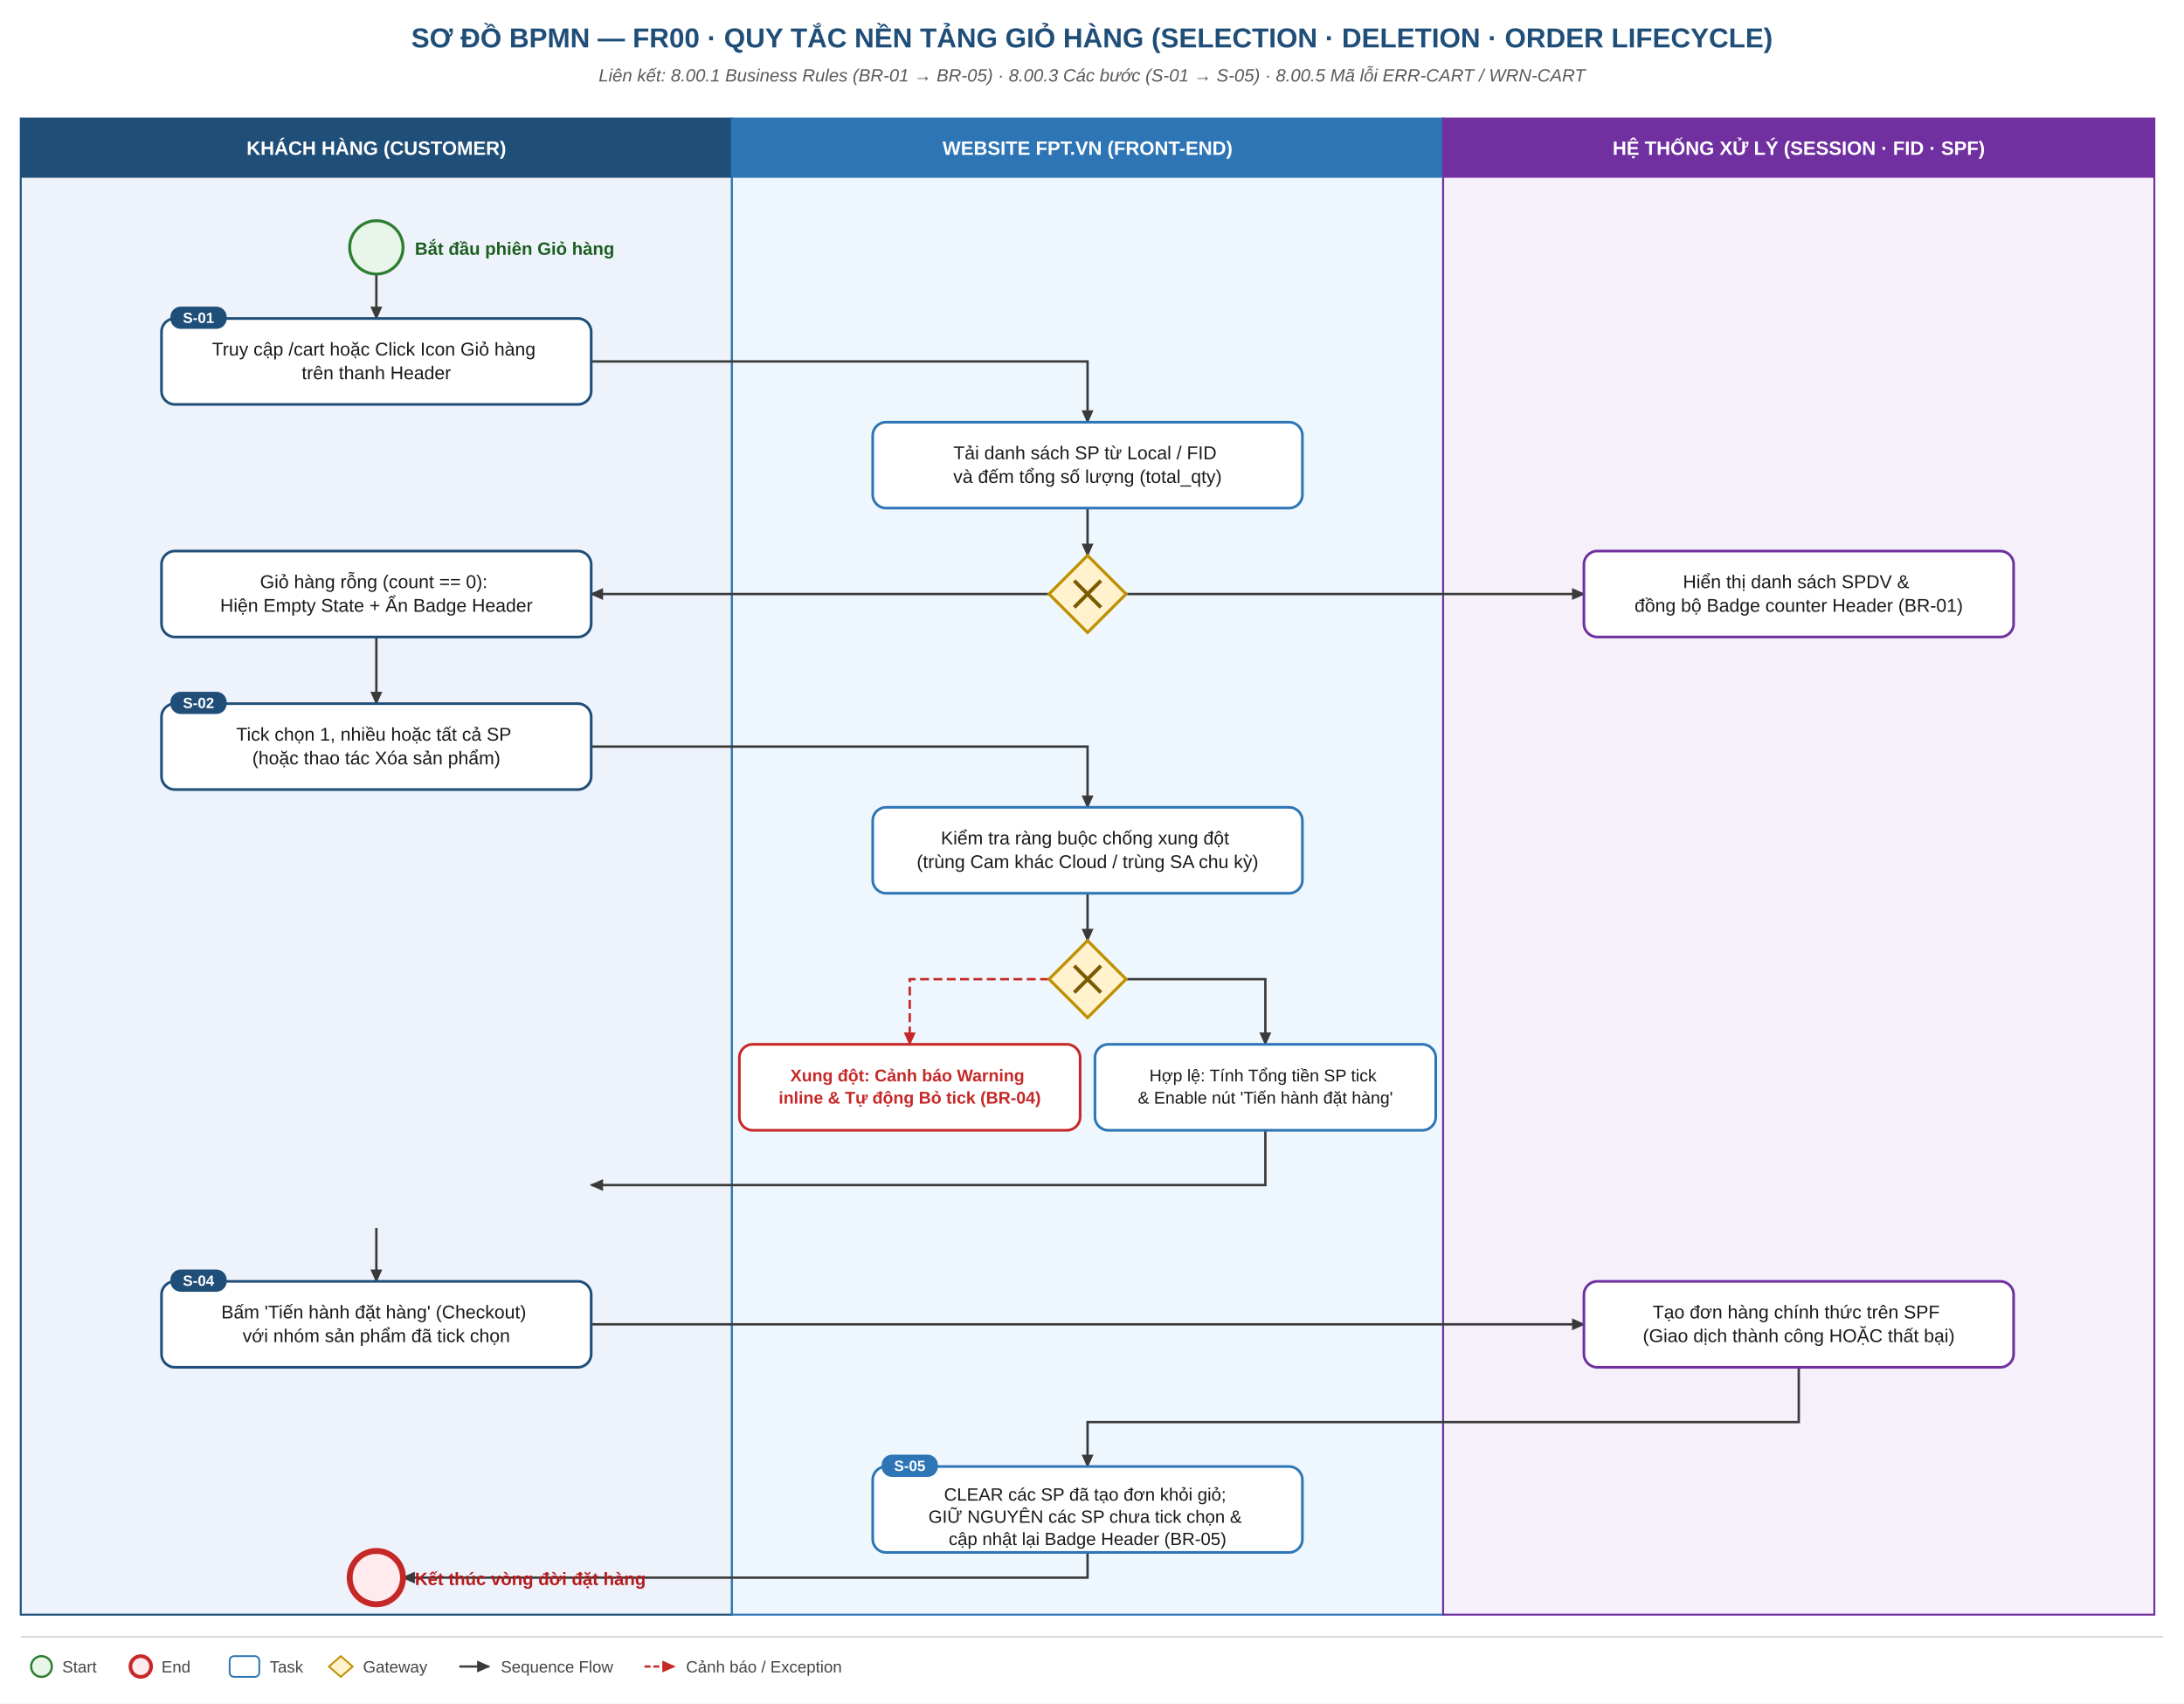
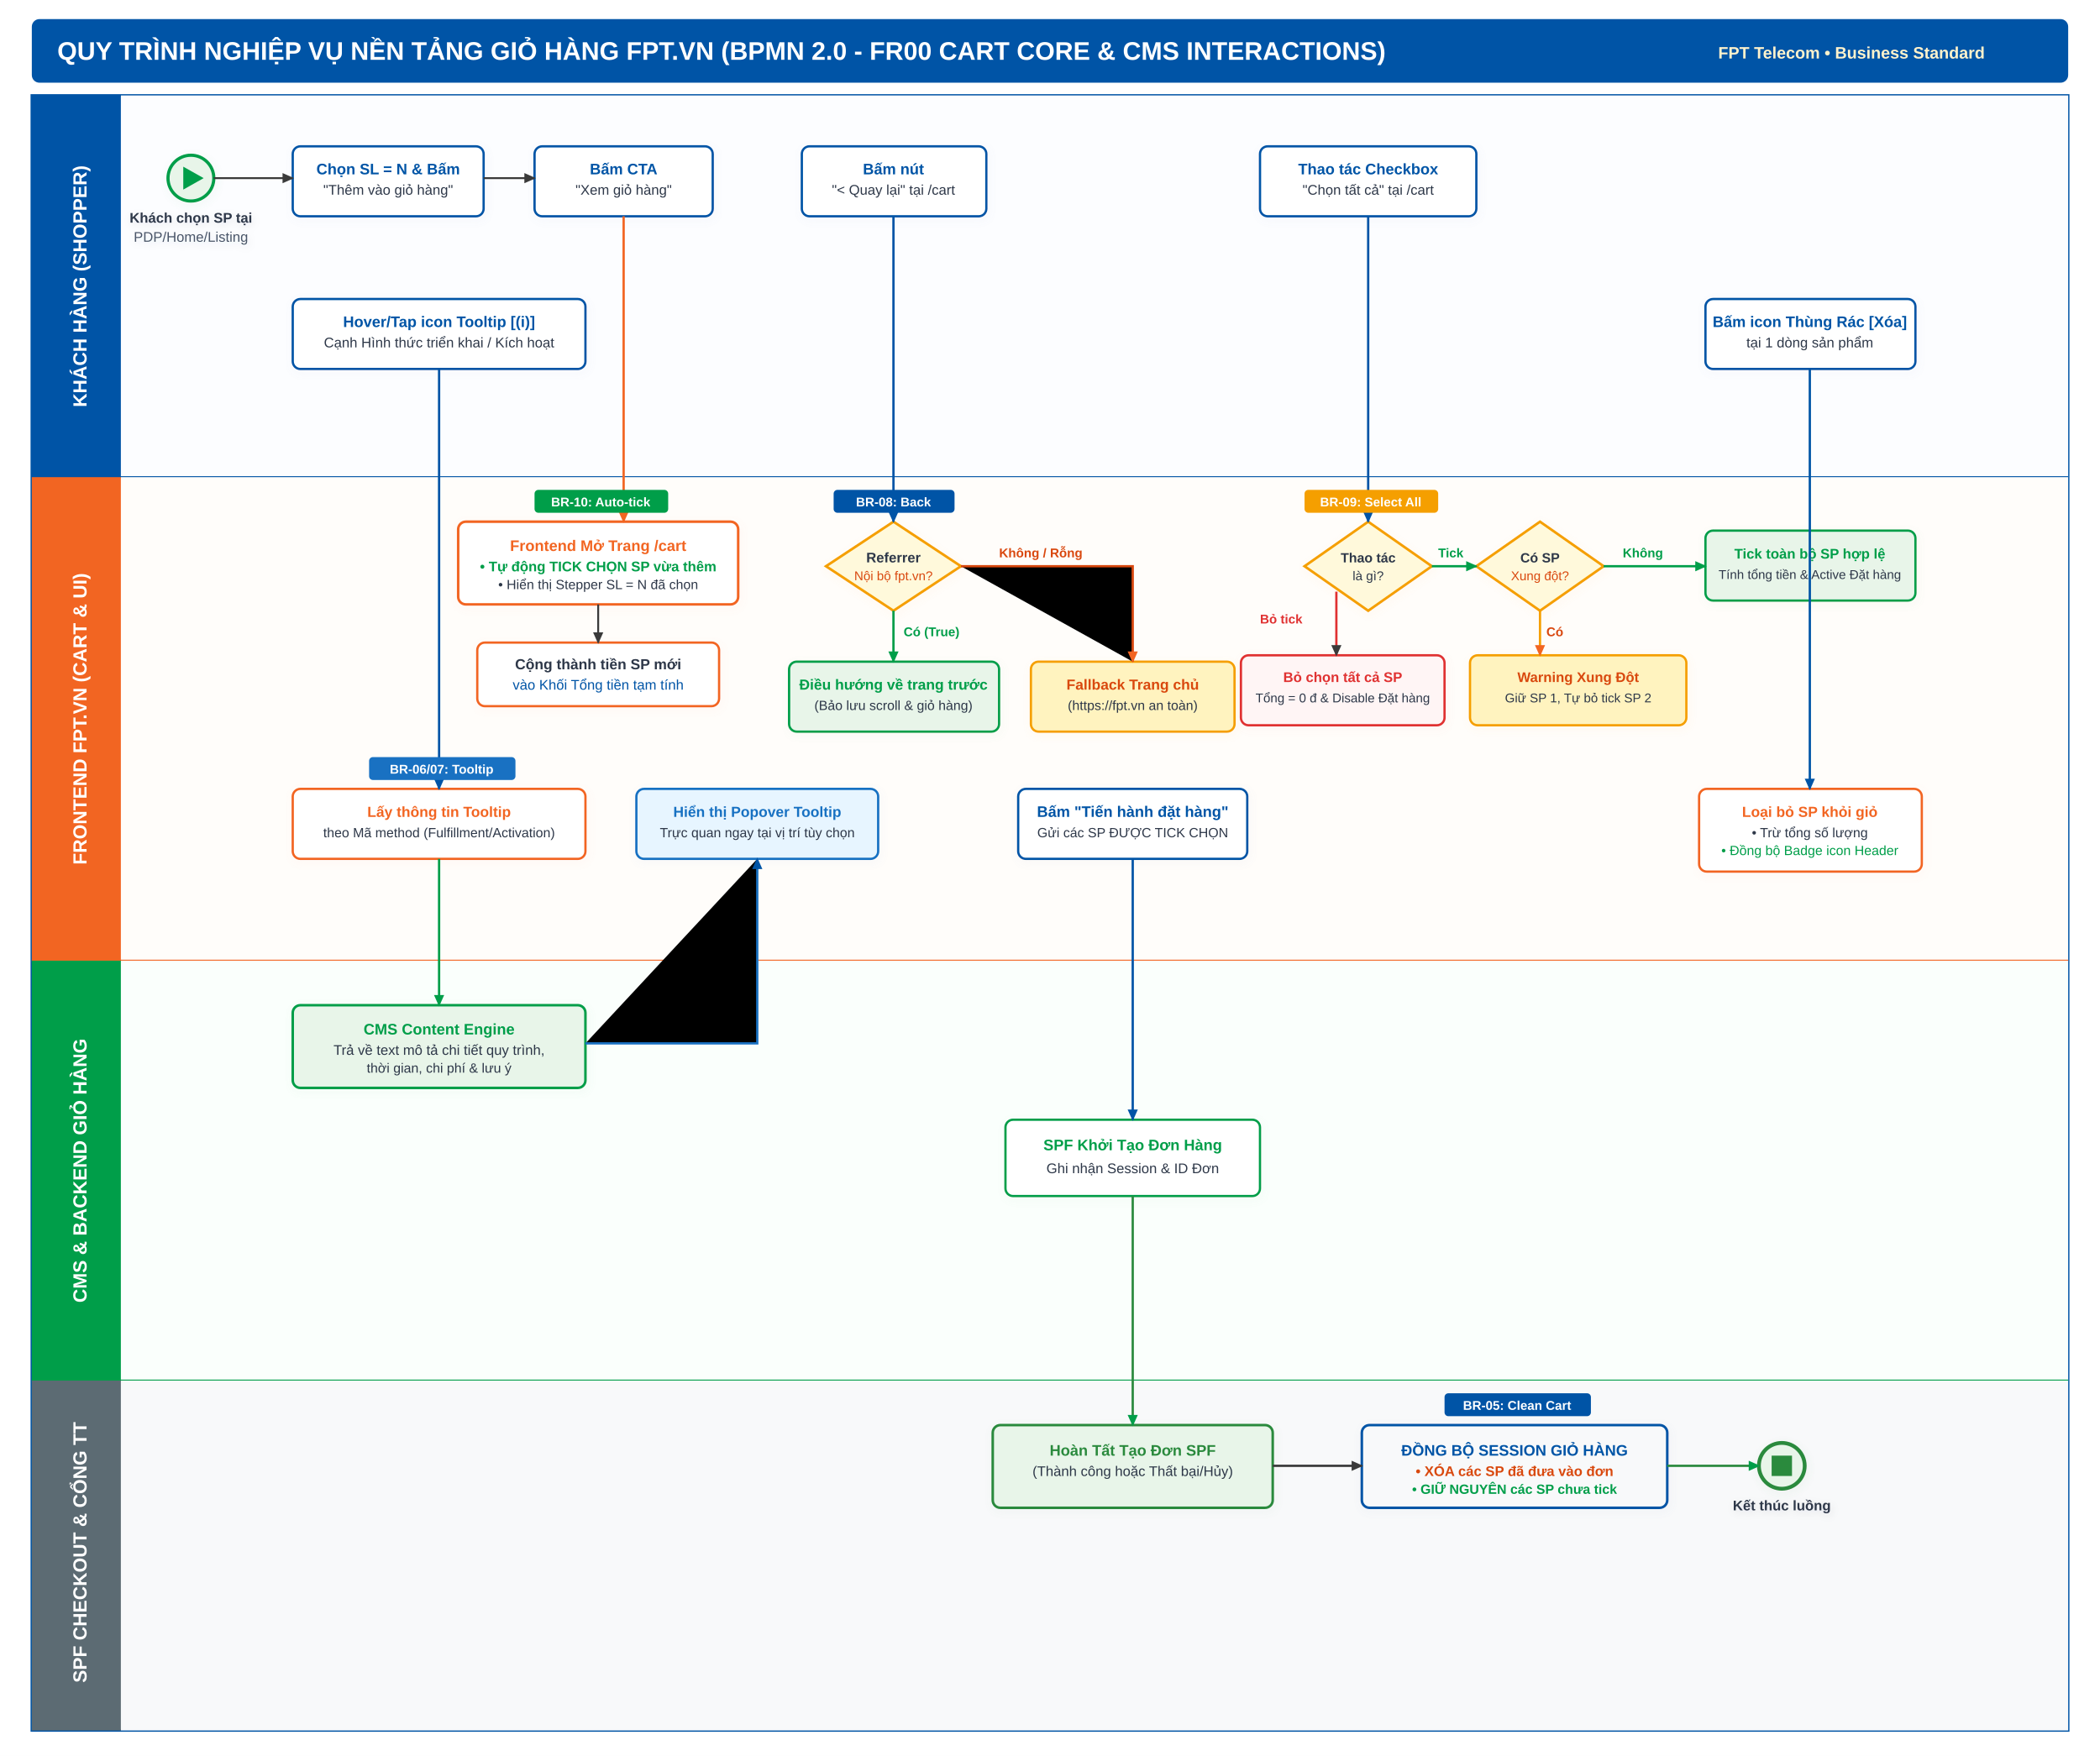
- <svg xmlns="http://www.w3.org/2000/svg" width="1474" height="1150" viewBox="0 0 1474 1150" font-family="Arial, Helvetica, sans-serif">
-   <rect width="1474" height="1150" fill="#ffffff" />
+ <svg xmlns="http://www.w3.org/2000/svg" width="1650" height="1380" viewBox="0 0 1650 1380" font-family="'Segoe UI', Arial, Helvetica, sans-serif">
+   <rect width="1650" height="1380" fill="#ffffff" />
  <defs>
-     <marker id="a" markerWidth="10" markerHeight="10" refX="8" refY="4" orient="auto" markerUnits="userSpaceOnUse">
+     <marker id="arr" markerWidth="10" markerHeight="10" refX="8" refY="4" orient="auto" markerUnits="userSpaceOnUse">
      <path d="M0,0 L9,4 L0,8 Z" fill="#3a3a3a" />
    </marker>
-     <marker id="ar" markerWidth="10" markerHeight="10" refX="8" refY="4" orient="auto" markerUnits="userSpaceOnUse">
-       <path d="M0,0 L9,4 L0,8 Z" fill="#c62828" />
+     <marker id="arr-blue" markerWidth="10" markerHeight="10" refX="8" refY="4" orient="auto" markerUnits="userSpaceOnUse">
+       <path d="M0,0 L9,4 L0,8 Z" fill="#0054A6" />
    </marker>
+     <marker id="arr-orange" markerWidth="10" markerHeight="10" refX="8" refY="4" orient="auto" markerUnits="userSpaceOnUse">
+       <path d="M0,0 L9,4 L0,8 Z" fill="#F26522" />
+     </marker>
+     <marker id="arr-green" markerWidth="10" markerHeight="10" refX="8" refY="4" orient="auto" markerUnits="userSpaceOnUse">
+       <path d="M0,0 L9,4 L0,8 Z" fill="#009E49" />
+     </marker>
+     <filter id="shadow" x="-5%" y="-5%" width="110%" height="115%" filterUnits="userSpaceOnUse">
+       <feGaussianBlur stdDeviation="3" result="blur" />
+       <feOffset dx="1" dy="2" />
+       <feComponentTransfer>
+         <feFuncA type="linear" slope="0.1" />
+       </feComponentTransfer>
+       <feMerge>
+         <feMergeNode />
+         <feMergeNode in="SourceGraphic" />
+       </feMerge>
+     </filter>
  </defs>
-   <text x="737.0" y="32" font-size="18.5" font-weight="bold" fill="#1f4e78" text-anchor="middle">SƠ ĐỒ BPMN — FR00 · QUY TẮC NỀN TẢNG GIỎ HÀNG (SELECTION · DELETION · ORDER LIFECYCLE)</text>
-   <text x="737.0" y="55" font-size="12" fill="#595959" font-style="italic" text-anchor="middle">Liên kết: 8.00.1 Business Rules (BR-01 → BR-05) · 8.00.3 Các bước (S-01 → S-05) · 8.00.5 Mã lỗi ERR-CART / WRN-CART</text>
-   <rect x="14" y="80" width="480" height="1010" fill="#eef3fb" stroke="#1f4e78" stroke-width="1.3" />
-   <rect x="14" y="80" width="480" height="40" fill="#1f4e78" />
-   <text x="254.0" y="104.5" font-size="13" font-weight="bold" fill="#fff" text-anchor="middle">KHÁCH HÀNG (CUSTOMER)</text>
-   <rect x="494" y="80" width="480" height="1010" fill="#eef7fd" stroke="#2e75b6" stroke-width="1.3" />
-   <rect x="494" y="80" width="480" height="40" fill="#2e75b6" />
-   <text x="734.0" y="104.5" font-size="13" font-weight="bold" fill="#fff" text-anchor="middle">WEBSITE FPT.VN (FRONT-END)</text>
-   <rect x="974" y="80" width="480" height="1010" fill="#f6f0fb" stroke="#7030a0" stroke-width="1.3" />
-   <rect x="974" y="80" width="480" height="40" fill="#7030a0" />
-   <text x="1214.0" y="104.5" font-size="13" font-weight="bold" fill="#fff" text-anchor="middle">HỆ THỐNG XỬ LÝ (SESSION · FID · SPF)</text>
-   <path d="M254,185 L254,215" fill="none" stroke="#3a3a3a" stroke-width="1.6" marker-end="url(#a)" />
-   <path d="M399,244 L734,244 L734,285" fill="none" stroke="#3a3a3a" stroke-width="1.6" marker-end="url(#a)" />
-   <path d="M734,343 L734,375" fill="none" stroke="#3a3a3a" stroke-width="1.6" marker-end="url(#a)" />
-   <path d="M708,401 L399,401" fill="none" stroke="#3a3a3a" stroke-width="1.6" marker-end="url(#a)" />
-   <path d="M760,401 L1069,401" fill="none" stroke="#3a3a3a" stroke-width="1.6" marker-end="url(#a)" />
-   <path d="M254,430 L254,475" fill="none" stroke="#3a3a3a" stroke-width="1.6" marker-end="url(#a)" />
-   <path d="M399,504 L734,504 L734,545" fill="none" stroke="#3a3a3a" stroke-width="1.6" marker-end="url(#a)" />
-   <path d="M734,603 L734,635" fill="none" stroke="#3a3a3a" stroke-width="1.6" marker-end="url(#a)" />
-   <path d="M708,661 L614,661 L614,705" fill="none" stroke="#c62828" stroke-width="1.6" stroke-dasharray="6,3" marker-end="url(#ar)" />
-   <path d="M760,661 L854,661 L854,705" fill="none" stroke="#3a3a3a" stroke-width="1.6" marker-end="url(#a)" />
-   <path d="M854,763 L854,800 L399,800" fill="none" stroke="#3a3a3a" stroke-width="1.6" marker-end="url(#a)" />
-   <path d="M254,829 L254,865" fill="none" stroke="#3a3a3a" stroke-width="1.6" marker-end="url(#a)" />
-   <path d="M399,894 L1069,894" fill="none" stroke="#3a3a3a" stroke-width="1.6" marker-end="url(#a)" />
-   <path d="M1214,923 L1214,960 L734,960 L734,990" fill="none" stroke="#3a3a3a" stroke-width="1.6" marker-end="url(#a)" />
-   <path d="M734,1048 L734,1065 L272,1065" fill="none" stroke="#3a3a3a" stroke-width="1.6" marker-end="url(#a)" />
-   <circle cx="254" cy="167" r="18" fill="#e8f5e9" stroke="#2e7d32" stroke-width="2" />
-   <text x="280" y="172" font-size="12" fill="#1b5e20" font-weight="bold">Bắt đầu phiên Giỏ hàng</text>
-   <rect x="109" y="215" width="290" height="58" rx="9" fill="#ffffff" stroke="#1f4e78" stroke-width="1.8" />
-   <text x="254" y="240" font-size="12.5" fill="#1a1a1a" text-anchor="middle">
-     <tspan x="254" dy="0">Truy cập /cart hoặc Click Icon Giỏ hàng</tspan>
-     <tspan x="254" dy="16">trên thanh Header</tspan>
-   </text>
-   <rect x="115" y="207" width="38" height="15" rx="7" fill="#1f4e78" />
-   <text x="134" y="218" font-size="10" font-weight="bold" fill="#fff" text-anchor="middle">S-01</text>
-   <rect x="589" y="285" width="290" height="58" rx="9" fill="#ffffff" stroke="#2e75b6" stroke-width="1.8" />
-   <text x="734" y="310" font-size="12.5" fill="#1a1a1a" text-anchor="middle">
-     <tspan x="734" dy="0">Tải danh sách SP từ Local / FID</tspan>
-     <tspan x="734" dy="16">và đếm tổng số lượng (total_qty)</tspan>
-   </text>
-   <polygon points="734,375 760,401 734,427 708,401" fill="#fff2cc" stroke="#bf8f00" stroke-width="2" />
-   <path d="M725,392 L743,410 M743,392 L725,410" stroke="#7a5b00" stroke-width="2.5" />
-   <rect x="109" y="372" width="290" height="58" rx="9" fill="#ffffff" stroke="#1f4e78" stroke-width="1.8" />
-   <text x="254" y="397" font-size="12.5" fill="#1a1a1a" text-anchor="middle">
-     <tspan x="254" dy="0">Giỏ hàng rỗng (count == 0):</tspan>
-     <tspan x="254" dy="16">Hiện Empty State + Ẩn Badge Header</tspan>
-   </text>
-   <rect x="1069" y="372" width="290" height="58" rx="9" fill="#ffffff" stroke="#7030a0" stroke-width="1.8" />
-   <text x="1214" y="397" font-size="12.5" fill="#1a1a1a" text-anchor="middle">
-     <tspan x="1214" dy="0">Hiển thị danh sách SPDV &amp;</tspan>
-     <tspan x="1214" dy="16">đồng bộ Badge counter Header (BR-01)</tspan>
-   </text>
-   <rect x="109" y="475" width="290" height="58" rx="9" fill="#ffffff" stroke="#1f4e78" stroke-width="1.8" />
-   <text x="254" y="500" font-size="12.5" fill="#1a1a1a" text-anchor="middle">
-     <tspan x="254" dy="0">Tick chọn 1, nhiều hoặc tất cả SP</tspan>
-     <tspan x="254" dy="16">(hoặc thao tác Xóa sản phẩm)</tspan>
-   </text>
-   <rect x="115" y="467" width="38" height="15" rx="7" fill="#1f4e78" />
-   <text x="134" y="478" font-size="10" font-weight="bold" fill="#fff" text-anchor="middle">S-02</text>
-   <rect x="589" y="545" width="290" height="58" rx="9" fill="#ffffff" stroke="#2e75b6" stroke-width="1.8" />
-   <text x="734" y="570" font-size="12.5" fill="#1a1a1a" text-anchor="middle">
-     <tspan x="734" dy="0">Kiểm tra ràng buộc chống xung đột</tspan>
-     <tspan x="734" dy="16">(trùng Cam khác Cloud / trùng SA chu kỳ)</tspan>
-   </text>
-   <polygon points="734,635 760,661 734,687 708,661" fill="#fff2cc" stroke="#bf8f00" stroke-width="2" />
-   <path d="M725,652 L743,670 M743,652 L725,670" stroke="#7a5b00" stroke-width="2.5" />
-   <rect x="499" y="705" width="230" height="58" rx="9" fill="#fff" stroke="#c62828" stroke-width="1.8" />
-   <text x="614" y="730" font-size="11.5" fill="#c62828" font-weight="bold" text-anchor="middle">
-     <tspan x="614" dy="0">Xung đột: Cảnh báo Warning</tspan>
-     <tspan x="614" dy="15">inline &amp; Tự động Bỏ tick (BR-04)</tspan>
-   </text>
-   <rect x="739" y="705" width="230" height="58" rx="9" fill="#fff" stroke="#2e75b6" stroke-width="1.8" />
-   <text x="854" y="730" font-size="11.5" fill="#1a1a1a" text-anchor="middle">
-     <tspan x="854" dy="0">Hợp lệ: Tính Tổng tiền SP tick</tspan>
-     <tspan x="854" dy="15">&amp; Enable nút 'Tiến hành đặt hàng'</tspan>
-   </text>
-   <rect x="109" y="865" width="290" height="58" rx="9" fill="#ffffff" stroke="#1f4e78" stroke-width="1.8" />
-   <text x="254" y="890" font-size="12.5" fill="#1a1a1a" text-anchor="middle">
-     <tspan x="254" dy="0">Bấm 'Tiến hành đặt hàng' (Checkout)</tspan>
-     <tspan x="254" dy="16">với nhóm sản phẩm đã tick chọn</tspan>
-   </text>
-   <rect x="115" y="857" width="38" height="15" rx="7" fill="#1f4e78" />
-   <text x="134" y="868" font-size="10" font-weight="bold" fill="#fff" text-anchor="middle">S-04</text>
-   <rect x="1069" y="865" width="290" height="58" rx="9" fill="#ffffff" stroke="#7030a0" stroke-width="1.8" />
-   <text x="1214" y="890" font-size="12.5" fill="#1a1a1a" text-anchor="middle">
-     <tspan x="1214" dy="0">Tạo đơn hàng chính thức trên SPF</tspan>
-     <tspan x="1214" dy="16">(Giao dịch thành công HOẶC thất bại)</tspan>
-   </text>
-   <rect x="589" y="990" width="290" height="58" rx="9" fill="#ffffff" stroke="#2e75b6" stroke-width="1.8" />
-   <text x="734" y="1013" font-size="12" fill="#1a1a1a" text-anchor="middle">
-     <tspan x="734" dy="0">CLEAR các SP đã tạo đơn khỏi giỏ;</tspan>
-     <tspan x="734" dy="15">GIỮ NGUYÊN các SP chưa tick chọn &amp;</tspan>
-     <tspan x="734" dy="15">cập nhật lại Badge Header (BR-05)</tspan>
-   </text>
-   <rect x="595" y="982" width="38" height="15" rx="7" fill="#2e75b6" />
-   <text x="614" y="993" font-size="10" font-weight="bold" fill="#fff" text-anchor="middle">S-05</text>
-   <circle cx="254" cy="1065" r="18" fill="#ffebee" stroke="#c62828" stroke-width="4" />
-   <text x="280" y="1070" font-size="12" fill="#b71c1c" font-weight="bold">Kết thúc vòng đời đặt hàng</text>
-   <line x1="14" y1="1105" x2="1460" y2="1105" stroke="#d0d0d0" />
-   <circle cx="28" cy="1125" r="7" fill="#e8f5e9" stroke="#2e7d32" stroke-width="1.5" />
-   <text x="42" y="1129" font-size="11" fill="#444">Start</text>
-   <circle cx="95" cy="1125" r="7" fill="#ffebee" stroke="#c62828" stroke-width="2.5" />
-   <text x="109" y="1129" font-size="11" fill="#444">End</text>
-   <rect x="155" y="1118" width="20" height="14" rx="3" fill="#fff" stroke="#2e75b6" stroke-width="1.2" />
-   <text x="182" y="1129" font-size="11" fill="#444">Task</text>
-   <polygon points="230,1118 238,1125 230,1132 222,1125" fill="#fff2cc" stroke="#bf8f00" stroke-width="1.2" />
-   <text x="245" y="1129" font-size="11" fill="#444">Gateway</text>
-   <path d="M310,1125 L330,1125" stroke="#3a3a3a" stroke-width="1.5" marker-end="url(#a)" />
-   <text x="338" y="1129" font-size="11" fill="#444">Sequence Flow</text>
-   <path d="M435,1125 L455,1125" stroke="#c62828" stroke-width="1.5" stroke-dasharray="4,2" marker-end="url(#ar)" />
-   <text x="463" y="1129" font-size="11" fill="#444">Cảnh báo / Exception</text>
+   <rect x="25" y="15" width="1600" height="50" rx="6" fill="#0054A6" />
+   <text x="45" y="47" font-size="20" font-weight="bold" fill="#ffffff">QUY TRÌNH NGHIỆP VỤ NỀN TẢNG GIỎ HÀNG FPT.VN (BPMN 2.0 - FR00 CART CORE &amp; CMS INTERACTIONS)</text>
+   <text x="1350" y="46" font-size="13" font-weight="600" fill="#FFF2CC">FPT Telecom • Business Standard</text>
+   <rect x="25" y="75" width="1600" height="1285" fill="#ffffff" stroke="#0054A6" stroke-width="2" />
+   <rect x="25" y="75" width="70" height="300" fill="#0054A6" />
+   <text x="-225" y="68" transform="rotate(-90)" font-size="15" font-weight="bold" fill="#ffffff" text-anchor="middle">KHÁCH HÀNG (SHOPPER)</text>
+   <rect x="95" y="75" width="1530" height="300" fill="#fcfdff" />
+   <line x1="25" y1="375" x2="1625" y2="375" stroke="#0054A6" stroke-width="1.5" />
+   <rect x="25" y="375" width="70" height="380" fill="#F26522" />
+   <text x="-565" y="68" transform="rotate(-90)" font-size="15" font-weight="bold" fill="#ffffff" text-anchor="middle">FRONTEND FPT.VN (CART &amp; UI)</text>
+   <rect x="95" y="375" width="1530" height="380" fill="#fffdfa" />
+   <line x1="25" y1="755" x2="1625" y2="755" stroke="#F26522" stroke-width="1.5" />
+   <rect x="25" y="755" width="70" height="330" fill="#009E49" />
+   <text x="-920" y="68" transform="rotate(-90)" font-size="15" font-weight="bold" fill="#ffffff" text-anchor="middle">CMS &amp; BACKEND GIỎ HÀNG</text>
+   <rect x="95" y="755" width="1530" height="330" fill="#fafffc" />
+   <line x1="25" y1="1085" x2="1625" y2="1085" stroke="#009E49" stroke-width="1.5" />
+   <rect x="25" y="1085" width="70" height="275" fill="#5c6b73" />
+   <text x="-1220" y="68" transform="rotate(-90)" font-size="15" font-weight="bold" fill="#ffffff" text-anchor="middle">SPF CHECKOUT &amp; CỔNG TT</text>
+   <rect x="95" y="1085" width="1530" height="275" fill="#f8f9fa" />
+   <g filter="url(#shadow)">
+     <circle cx="150" cy="140" r="18" fill="#e8f5e9" stroke="#009E49" stroke-width="2.5" />
+     <polygon points="144,131 160,140 144,149" fill="#009E49" />
+     <text x="150" y="175" font-size="11" font-weight="bold" fill="#2d3748" text-anchor="middle">Khách chọn SP tại</text>
+     <text x="150" y="190" font-size="11" fill="#4a5568" text-anchor="middle">PDP/Home/Listing</text>
+     <rect x="230" y="115" width="150" height="55" rx="6" fill="#ffffff" stroke="#0054A6" stroke-width="1.8" />
+     <text x="305" y="137" font-size="12" font-weight="bold" fill="#0054A6" text-anchor="middle">Chọn SL = N &amp; Bấm</text>
+     <text x="305" y="153" font-size="11" fill="#2d3748" text-anchor="middle">"Thêm vào giỏ hàng"</text>
+     <rect x="420" y="115" width="140" height="55" rx="6" fill="#ffffff" stroke="#0054A6" stroke-width="1.8" />
+     <text x="490" y="137" font-size="12" font-weight="bold" fill="#0054A6" text-anchor="middle">Bấm CTA</text>
+     <text x="490" y="153" font-size="11" fill="#2d3748" text-anchor="middle">"Xem giỏ hàng"</text>
+     <rect x="360" y="410" width="220" height="65" rx="6" fill="#ffffff" stroke="#F26522" stroke-width="2" />
+     <text x="470" y="433" font-size="12" font-weight="bold" fill="#F26522" text-anchor="middle">Frontend Mở Trang /cart</text>
+     <text x="470" y="449" font-size="11" font-weight="bold" fill="#009E49" text-anchor="middle">• Tự động TICK CHỌN SP vừa thêm</text>
+     <text x="470" y="463" font-size="10.5" fill="#2d3748" text-anchor="middle">• Hiển thị Stepper SL = N đã chọn</text>
+     <rect x="375" y="505" width="190" height="50" rx="6" fill="#ffffff" stroke="#F26522" stroke-width="1.8" />
+     <text x="470" y="526" font-size="11.5" font-weight="bold" fill="#2d3748" text-anchor="middle">Cộng thành tiền SP mới</text>
+     <text x="470" y="542" font-size="11" fill="#0054A6" text-anchor="middle">vào Khối Tổng tiền tạm tính</text>
+   </g>
+   <path d="M168,140 L230,140" stroke="#3a3a3a" stroke-width="1.5" marker-end="url(#arr)" />
+   <path d="M380,140 L420,140" stroke="#3a3a3a" stroke-width="1.5" marker-end="url(#arr)" />
+   <path d="M490,170 L490,410" stroke="#F26522" stroke-width="1.8" marker-end="url(#arr-orange)" />
+   <path d="M470,475 L470,505" stroke="#3a3a3a" stroke-width="1.5" marker-end="url(#arr)" />
+   <g filter="url(#shadow)">
+     <rect x="630" y="115" width="145" height="55" rx="6" fill="#ffffff" stroke="#0054A6" stroke-width="1.8" />
+     <text x="702" y="137" font-size="12" font-weight="bold" fill="#0054A6" text-anchor="middle">Bấm nút</text>
+     <text x="702" y="153" font-size="11" fill="#2d3748" text-anchor="middle">"&lt; Quay lại" tại /cart</text>
+     <polygon points="702,410 755,445 702,480 649,445" fill="#fff9db" stroke="#f59f00" stroke-width="2" />
+     <text x="702" y="442" font-size="11" font-weight="bold" fill="#2d3748" text-anchor="middle">Referrer</text>
+     <text x="702" y="456" font-size="10" fill="#d9480f" text-anchor="middle">Nội bộ fpt.vn?</text>
+     <rect x="620" y="520" width="165" height="55" rx="6" fill="#e8f5e9" stroke="#009E49" stroke-width="1.8" />
+     <text x="702" y="542" font-size="11.5" font-weight="bold" fill="#009E49" text-anchor="middle">Điều hướng về trang trước</text>
+     <text x="702" y="558" font-size="10.5" fill="#2d3748" text-anchor="middle">(Bảo lưu scroll &amp; giỏ hàng)</text>
+     <rect x="810" y="520" width="160" height="55" rx="6" fill="#fff3bf" stroke="#f59f00" stroke-width="1.8" />
+     <text x="890" y="542" font-size="11.5" font-weight="bold" fill="#d9480f" text-anchor="middle">Fallback Trang chủ</text>
+     <text x="890" y="558" font-size="10.5" fill="#2d3748" text-anchor="middle">(https://fpt.vn an toàn)</text>
+   </g>
+   <path d="M702,170 L702,410" stroke="#0054A6" stroke-width="1.8" marker-end="url(#arr-blue)" />
+   <path d="M702,480 L702,520" stroke="#009E49" stroke-width="1.8" marker-end="url(#arr-green)" />
+   <text x="710" y="500" font-size="10" font-weight="bold" fill="#009E49">Có (True)</text>
+   <path d="M755,445 L890,445 L890,520" stroke="#d9480f" stroke-width="1.8" marker-end="url(#arr-orange)" />
+   <text x="785" y="438" font-size="10" font-weight="bold" fill="#d9480f">Không / Rỗng</text>
+   <g filter="url(#shadow)">
+     <rect x="990" y="115" width="170" height="55" rx="6" fill="#ffffff" stroke="#0054A6" stroke-width="1.8" />
+     <text x="1075" y="137" font-size="12" font-weight="bold" fill="#0054A6" text-anchor="middle">Thao tác Checkbox</text>
+     <text x="1075" y="153" font-size="11" fill="#2d3748" text-anchor="middle">"Chọn tất cả" tại /cart</text>
+     <polygon points="1075,410 1125,445 1075,480 1025,445" fill="#fff9db" stroke="#f59f00" stroke-width="2" />
+     <text x="1075" y="442" font-size="10.5" font-weight="bold" fill="#2d3748" text-anchor="middle">Thao tác</text>
+     <text x="1075" y="456" font-size="10" fill="#2d3748" text-anchor="middle">là gì?</text>
+     <rect x="975" y="515" width="160" height="55" rx="6" fill="#fff5f5" stroke="#e03131" stroke-width="1.8" />
+     <text x="1055" y="536" font-size="11" font-weight="bold" fill="#e03131" text-anchor="middle">Bỏ chọn tất cả SP</text>
+     <text x="1055" y="552" font-size="10" fill="#2d3748" text-anchor="middle">Tổng = 0 đ &amp; Disable Đặt hàng</text>
+     <polygon points="1210,410 1260,445 1210,480 1160,445" fill="#fff9db" stroke="#f59f00" stroke-width="2" />
+     <text x="1210" y="442" font-size="10.5" font-weight="bold" fill="#2d3748" text-anchor="middle">Có SP</text>
+     <text x="1210" y="456" font-size="10" fill="#d9480f" text-anchor="middle">Xung đột?</text>
+     <rect x="1155" y="515" width="170" height="55" rx="6" fill="#fff3bf" stroke="#f59f00" stroke-width="1.8" />
+     <text x="1240" y="536" font-size="11" font-weight="bold" fill="#d9480f" text-anchor="middle">Warning Xung Đột</text>
+     <text x="1240" y="552" font-size="10" fill="#2d3748" text-anchor="middle">Giữ SP 1, Tự bỏ tick SP 2</text>
+     <rect x="1340" y="417" width="165" height="55" rx="6" fill="#e8f5e9" stroke="#009E49" stroke-width="1.8" />
+     <text x="1422" y="439" font-size="11" font-weight="bold" fill="#009E49" text-anchor="middle">Tick toàn bộ SP hợp lệ</text>
+     <text x="1422" y="455" font-size="10" fill="#2d3748" text-anchor="middle">Tính tổng tiền &amp; Active Đặt hàng</text>
+   </g>
+   <path d="M1075,170 L1075,410" stroke="#0054A6" stroke-width="1.8" marker-end="url(#arr-blue)" />
+   <path d="M1050,465 L1050,515" stroke="#e03131" stroke-width="1.8" marker-end="url(#arr)" />
+   <text x="990" y="490" font-size="10" font-weight="bold" fill="#e03131">Bỏ tick</text>
+   <path d="M1125,445 L1160,445" stroke="#009E49" stroke-width="1.8" marker-end="url(#arr-green)" />
+   <text x="1130" y="438" font-size="10" font-weight="bold" fill="#009E49">Tick</text>
+   <path d="M1210,480 L1210,515" stroke="#f59f00" stroke-width="1.8" marker-end="url(#arr-orange)" />
+   <text x="1215" y="500" font-size="10" font-weight="bold" fill="#d9480f">Có</text>
+   <path d="M1260,445 L1340,445" stroke="#009E49" stroke-width="1.8" marker-end="url(#arr-green)" />
+   <text x="1275" y="438" font-size="10" font-weight="bold" fill="#009E49">Không</text>
+   <g filter="url(#shadow)">
+     <rect x="230" y="235" width="230" height="55" rx="6" fill="#ffffff" stroke="#0054A6" stroke-width="1.8" />
+     <text x="345" y="257" font-size="12" font-weight="bold" fill="#0054A6" text-anchor="middle">Hover/Tap icon Tooltip [(i)]</text>
+     <text x="345" y="273" font-size="11" fill="#2d3748" text-anchor="middle">Cạnh Hình thức triển khai / Kích hoạt</text>
+     <rect x="230" y="620" width="230" height="55" rx="6" fill="#ffffff" stroke="#F26522" stroke-width="1.8" />
+     <text x="345" y="642" font-size="11.5" font-weight="bold" fill="#F26522" text-anchor="middle">Lấy thông tin Tooltip</text>
+     <text x="345" y="658" font-size="10.5" fill="#2d3748" text-anchor="middle">theo Mã method (Fulfillment/Activation)</text>
+     <rect x="230" y="790" width="230" height="65" rx="6" fill="#e8f5e9" stroke="#009E49" stroke-width="2" />
+     <text x="345" y="813" font-size="12" font-weight="bold" fill="#009E49" text-anchor="middle">CMS Content Engine</text>
+     <text x="345" y="829" font-size="11" fill="#2d3748" text-anchor="middle">Trả về text mô tả chi tiết quy trình,</text>
+     <text x="345" y="843" font-size="10.5" fill="#2d3748" text-anchor="middle">thời gian, chi phí &amp; lưu ý</text>
+     <rect x="500" y="620" width="190" height="55" rx="6" fill="#e7f5ff" stroke="#1971c2" stroke-width="1.8" />
+     <text x="595" y="642" font-size="11.5" font-weight="bold" fill="#1971c2" text-anchor="middle">Hiển thị Popover Tooltip</text>
+     <text x="595" y="658" font-size="10.5" fill="#2d3748" text-anchor="middle">Trực quan ngay tại vị trí tùy chọn</text>
+   </g>
+   <path d="M345,290 L345,620" stroke="#0054A6" stroke-width="1.8" marker-end="url(#arr-blue)" />
+   <path d="M345,675 L345,790" stroke="#009E49" stroke-width="1.8" marker-end="url(#arr-green)" />
+   <path d="M460,820 L595,820 L595,675" stroke="#1971c2" stroke-width="1.8" marker-end="url(#arr-blue)" />
+   <g filter="url(#shadow)">
+     <rect x="1340" y="235" width="165" height="55" rx="6" fill="#ffffff" stroke="#0054A6" stroke-width="1.8" />
+     <text x="1422" y="257" font-size="12" font-weight="bold" fill="#0054A6" text-anchor="middle">Bấm icon Thùng Rác [Xóa]</text>
+     <text x="1422" y="273" font-size="11" fill="#2d3748" text-anchor="middle">tại 1 dòng sản phẩm</text>
+     <rect x="1335" y="620" width="175" height="65" rx="6" fill="#ffffff" stroke="#F26522" stroke-width="1.8" />
+     <text x="1422" y="642" font-size="11.5" font-weight="bold" fill="#F26522" text-anchor="middle">Loại bỏ SP khỏi giỏ</text>
+     <text x="1422" y="658" font-size="10.5" fill="#2d3748" text-anchor="middle">• Trừ tổng số lượng</text>
+     <text x="1422" y="672" font-size="10.5" fill="#009E49" text-anchor="middle">• Đồng bộ Badge icon Header</text>
+     <rect x="800" y="620" width="180" height="55" rx="6" fill="#ffffff" stroke="#0054A6" stroke-width="1.8" />
+     <text x="890" y="642" font-size="12" font-weight="bold" fill="#0054A6" text-anchor="middle">Bấm "Tiến hành đặt hàng"</text>
+     <text x="890" y="658" font-size="10.5" fill="#2d3748" text-anchor="middle">Gửi các SP ĐƯỢC TICK CHỌN</text>
+     <rect x="790" y="880" width="200" height="60" rx="6" fill="#ffffff" stroke="#009E49" stroke-width="1.8" />
+     <text x="890" y="904" font-size="12" font-weight="bold" fill="#009E49" text-anchor="middle">SPF Khởi Tạo Đơn Hàng</text>
+     <text x="890" y="922" font-size="11" fill="#2d3748" text-anchor="middle">Ghi nhận Session &amp; ID Đơn</text>
+     <rect x="780" y="1120" width="220" height="65" rx="6" fill="#e8f5e9" stroke="#2b8a3e" stroke-width="2" />
+     <text x="890" y="1144" font-size="12" font-weight="bold" fill="#2b8a3e" text-anchor="middle">Hoàn Tất Tạo Đơn SPF</text>
+     <text x="890" y="1160" font-size="11" fill="#2d3748" text-anchor="middle">(Thành công hoặc Thất bại/Hủy)</text>
+     <rect x="1070" y="1120" width="240" height="65" rx="6" fill="#f8f9fa" stroke="#0054A6" stroke-width="2" />
+     <text x="1190" y="1144" font-size="12" font-weight="bold" fill="#0054A6" text-anchor="middle">ĐỒNG BỘ SESSION GIỎ HÀNG</text>
+     <text x="1190" y="1160" font-size="11" font-weight="bold" fill="#d9480f" text-anchor="middle">• XÓA các SP đã đưa vào đơn</text>
+     <text x="1190" y="1174" font-size="10.5" font-weight="bold" fill="#009E49" text-anchor="middle">• GIỮ NGUYÊN các SP chưa tick</text>
+     <circle cx="1400" cy="1152" r="18" fill="#e8f5e9" stroke="#2b8a3e" stroke-width="3" />
+     <rect x="1392" y="1144" width="16" height="16" fill="#2b8a3e" />
+     <text x="1400" y="1187" font-size="11" font-weight="bold" fill="#2d3748" text-anchor="middle">Kết thúc luồng</text>
+   </g>
+   <path d="M1422,290 L1422,620" stroke="#0054A6" stroke-width="1.8" marker-end="url(#arr-blue)" />
+   <path d="M890,675 L890,880" stroke="#0054A6" stroke-width="1.8" marker-end="url(#arr-blue)" />
+   <path d="M890,940 L890,1120" stroke="#2b8a3e" stroke-width="1.8" marker-end="url(#arr-green)" />
+   <path d="M1000,1152 L1070,1152" stroke="#3a3a3a" stroke-width="1.8" marker-end="url(#arr)" />
+   <path d="M1310,1152 L1382,1152" stroke="#2b8a3e" stroke-width="1.8" marker-end="url(#arr-green)" />
+   <g font-size="10" font-weight="bold">
+     <rect x="420" y="385" width="105" height="18" rx="3" fill="#009E49" />
+     <text x="472" y="398" fill="#ffffff" text-anchor="middle">BR-10: Auto-tick</text>
+     <rect x="655" y="385" width="95" height="18" rx="3" fill="#0054A6" />
+     <text x="702" y="398" fill="#ffffff" text-anchor="middle">BR-08: Back</text>
+     <rect x="1025" y="385" width="105" height="18" rx="3" fill="#f59f00" />
+     <text x="1077" y="398" fill="#ffffff" text-anchor="middle">BR-09: Select All</text>
+     <rect x="290" y="595" width="115" height="18" rx="3" fill="#1971c2" />
+     <text x="347" y="608" fill="#ffffff" text-anchor="middle">BR-06/07: Tooltip</text>
+     <rect x="1135" y="1095" width="115" height="18" rx="3" fill="#0054A6" />
+     <text x="1192" y="1108" fill="#ffffff" text-anchor="middle">BR-05: Clean Cart</text>
+   </g>
</svg>
